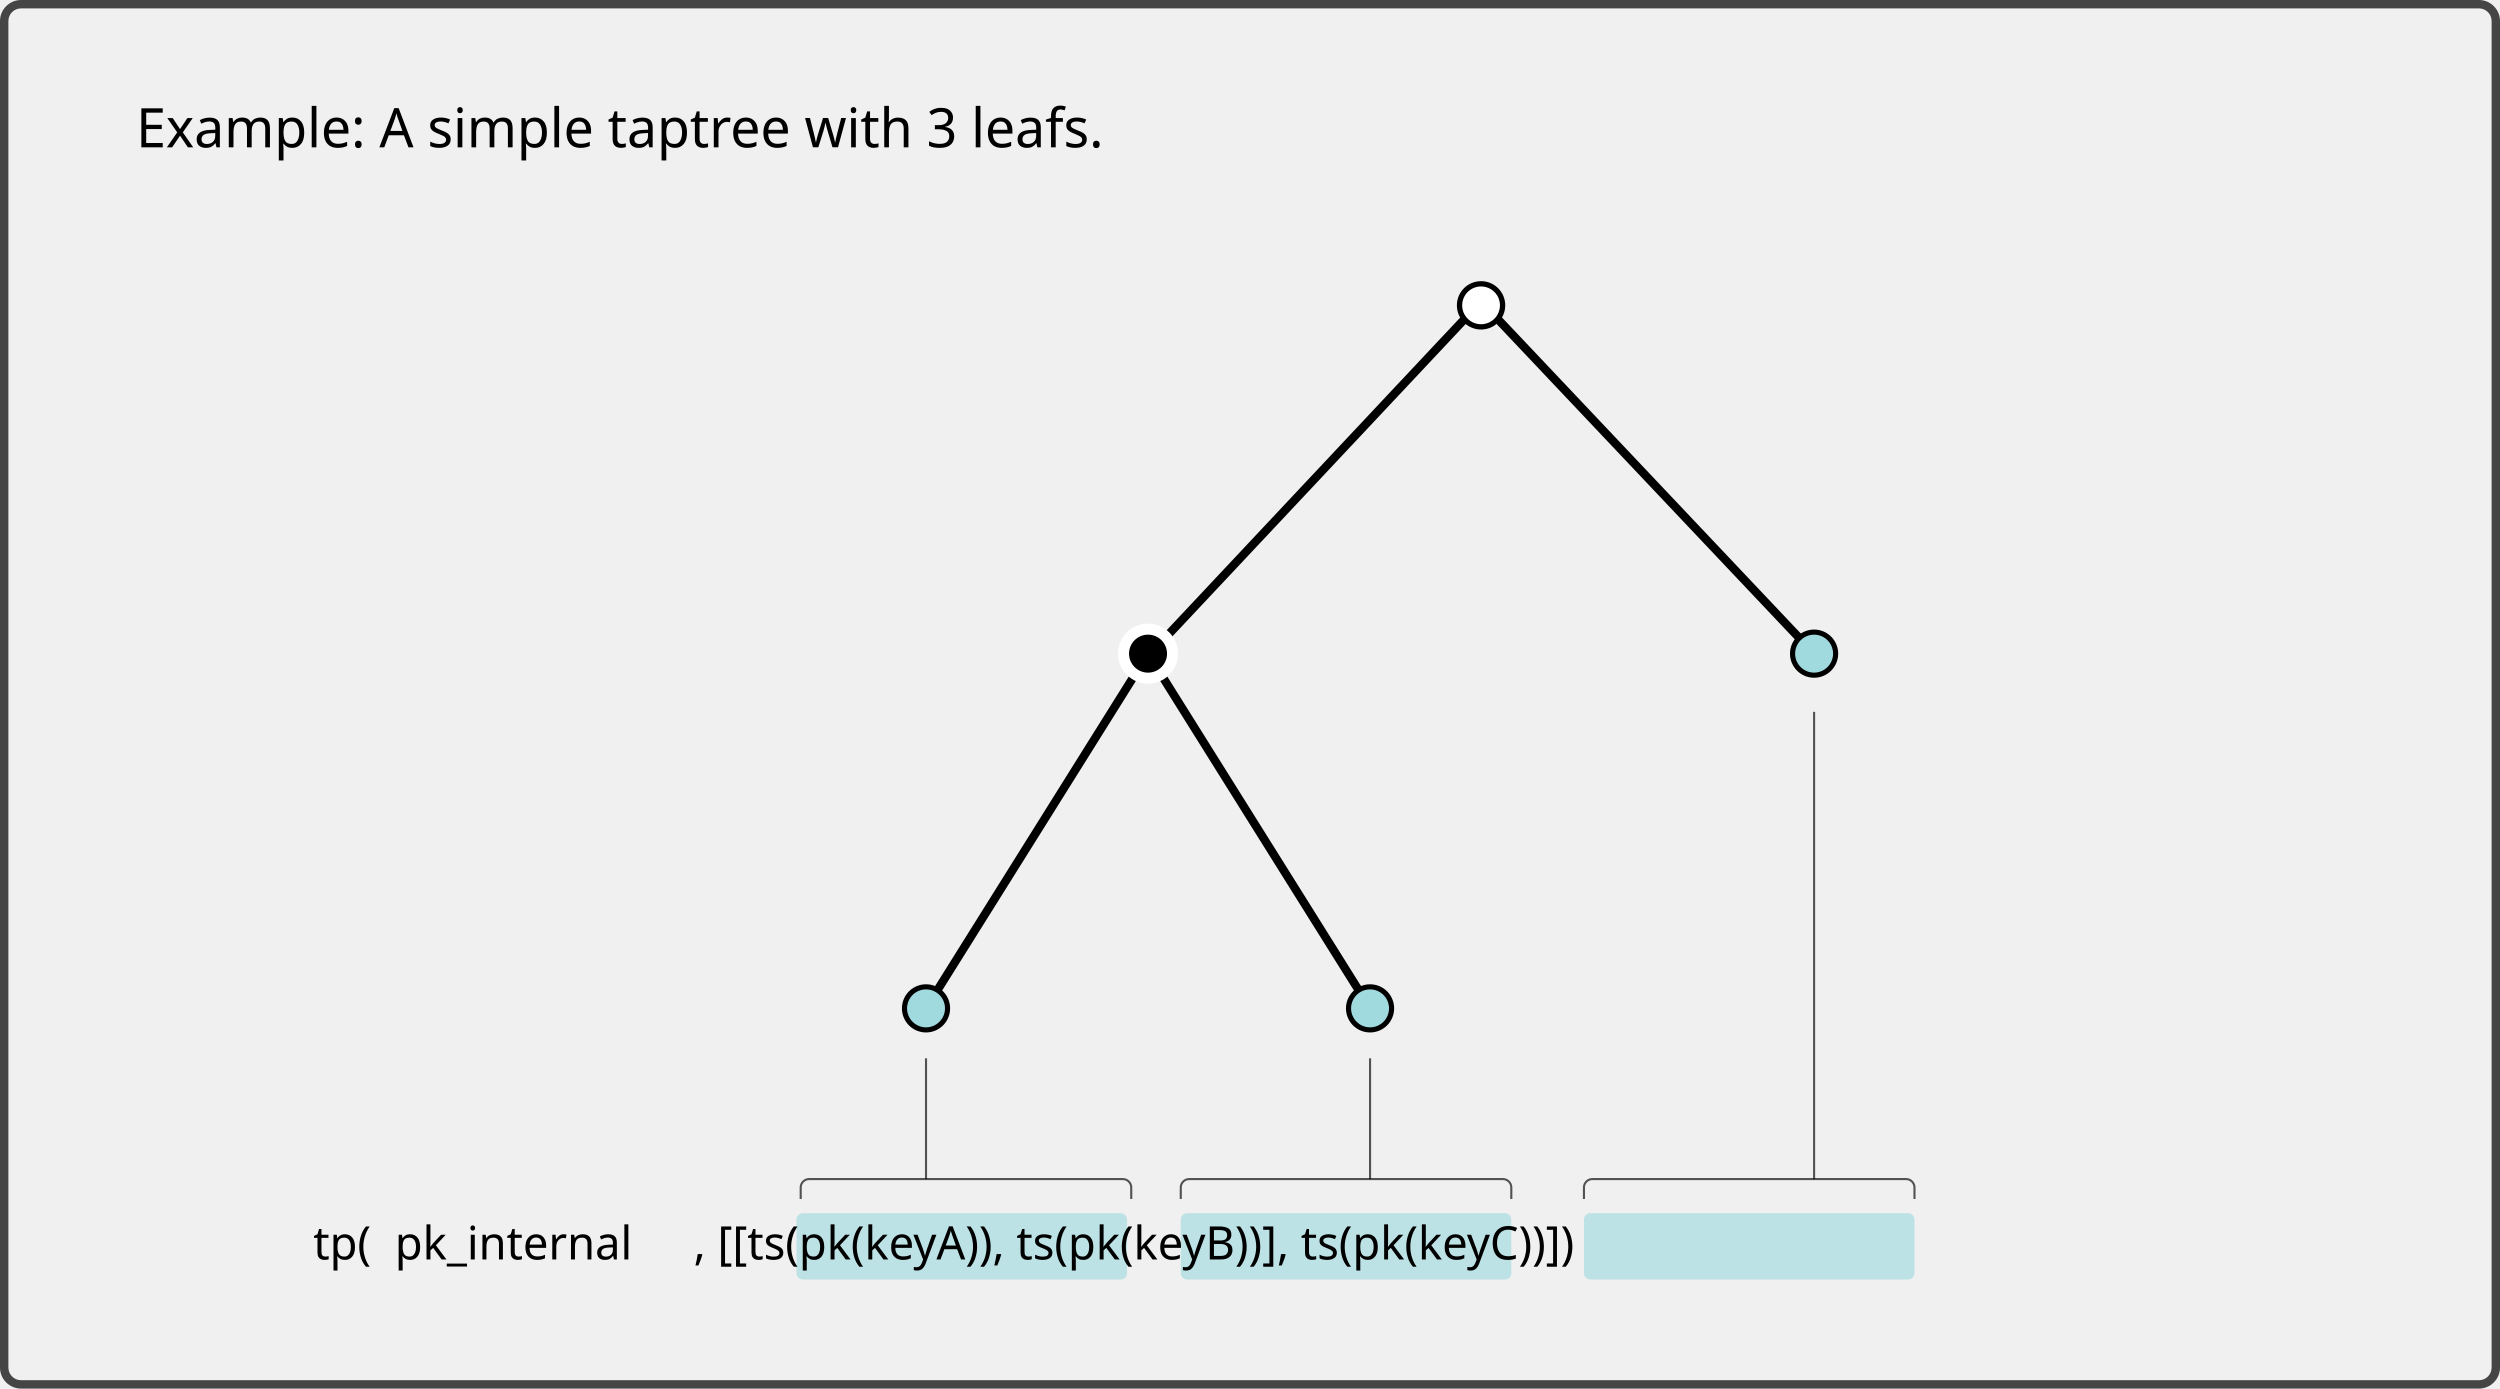
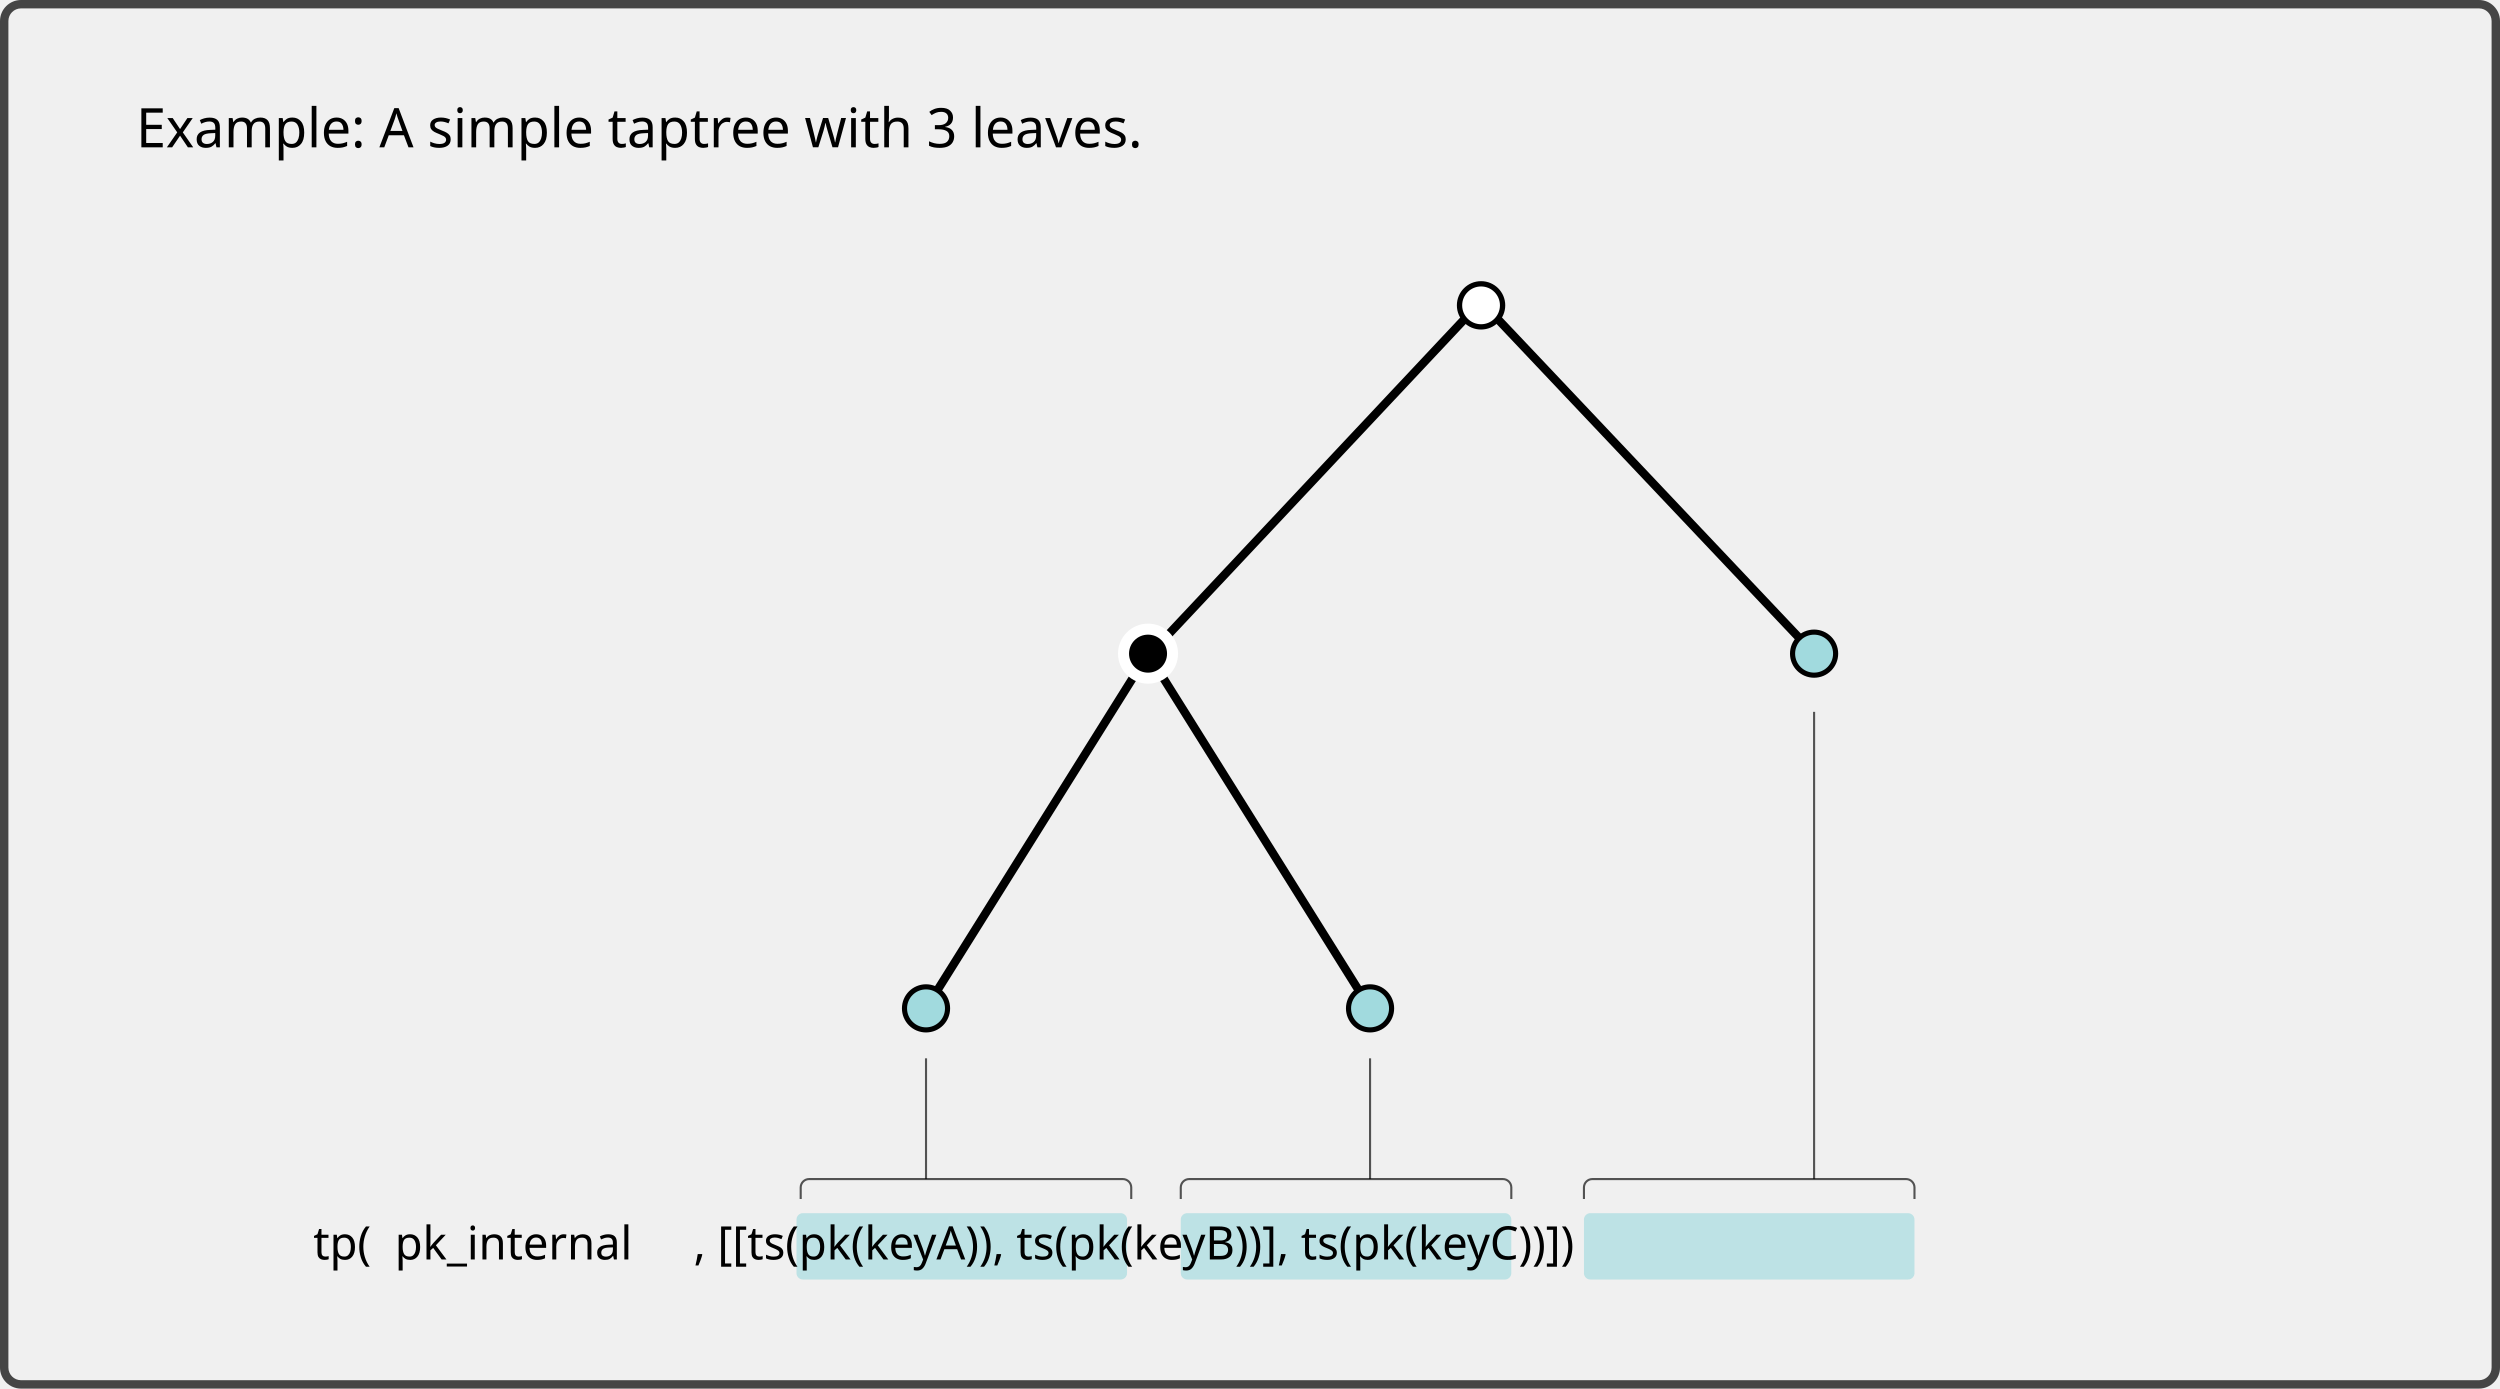
<svg xmlns="http://www.w3.org/2000/svg" version="1.1" id="Tapscript_Variants" x="0px" y="0px" width="595.28px" height="330.643px" viewBox="0 0 595.28 330.643" enable-background="new 0 0 595.28 330.643" xml:space="preserve">
  <g>
    <path fill="#454545" d="M590.28,2c1.654,0,3,1.346,3,3v320.643c0,1.654-1.346,3-3,3H5c-1.654,0-3-1.346-3-3V5c0-1.654,1.346-3,3-3   H590.28 M590.28,0H5C2.25,0,0,2.25,0,5v320.643c0,2.75,2.25,5,5,5h585.28c2.75,0,5-2.25,5-5V5C595.28,2.25,593.03,0,590.28,0   L590.28,0z" />
  </g>
  <g opacity="0.65">
    <path fill="#A1DADE" d="M268.361,303.149c0,0.834-0.683,1.517-1.517,1.517h-75.671c-0.834,0-1.517-0.683-1.517-1.517v-12.759   c0-0.834,0.683-1.517,1.517-1.517h75.671c0.834,0,1.517,0.683,1.517,1.517V303.149z" />
  </g>
  <g opacity="0.65">
    <path fill="#A1DADE" d="M359.861,303.149c0,0.834-0.683,1.517-1.518,1.517h-75.67c-0.834,0-1.517-0.683-1.517-1.517v-12.759   c0-0.834,0.683-1.517,1.517-1.517h75.67c0.835,0,1.518,0.683,1.518,1.517V303.149z" />
  </g>
  <g opacity="0.65">
    <path fill="#A1DADE" d="M455.861,303.149c0,0.834-0.683,1.517-1.518,1.517h-75.67c-0.835,0-1.518-0.683-1.518-1.517v-12.759   c0-0.834,0.683-1.517,1.518-1.517h75.67c0.835,0,1.518,0.683,1.518,1.517V303.149z" />
  </g>
  <line fill="none" stroke="#000000" stroke-width="2" stroke-miterlimit="10" x1="352.658" y1="71.782" x2="431.957" y2="155.643" />
  <line fill="none" stroke="#000000" stroke-width="2" stroke-miterlimit="10" x1="352.658" y1="71.782" x2="273.361" y2="156.244" />
  <line fill="none" stroke="#000000" stroke-width="2" stroke-miterlimit="10" x1="273.361" y1="155.643" x2="326.226" y2="240.106" />
  <line fill="none" stroke="#000000" stroke-width="2" stroke-miterlimit="10" x1="273.361" y1="155.643" x2="220.497" y2="240.106" />
  <g>
    <path d="M273.361,161.479c-3.219,0-5.837-2.619-5.837-5.838c0-3.218,2.619-5.836,5.837-5.836s5.837,2.618,5.837,5.836   C279.199,158.861,276.58,161.479,273.361,161.479z" />
    <path fill="#FFFFFF" d="M273.361,151.117c2.499,0,4.525,2.026,4.525,4.524c0,2.5-2.026,4.526-4.525,4.526   c-2.5,0-4.525-2.026-4.525-4.526C268.836,153.143,270.861,151.117,273.361,151.117 M273.361,148.493   c-3.942,0-7.149,3.207-7.149,7.148c0,3.942,3.207,7.15,7.149,7.15s7.149-3.208,7.149-7.15   C280.511,151.7,277.304,148.493,273.361,148.493L273.361,148.493z" />
  </g>
  <circle fill="#A1DADE" stroke="#000000" stroke-width="1.22" stroke-miterlimit="10" cx="431.957" cy="155.642" r="5.127" />
  <circle fill="#A1DADE" stroke="#000000" stroke-width="1.22" stroke-miterlimit="10" cx="326.226" cy="240.105" r="5.127" />
  <circle fill="#A1DADE" stroke="#000000" stroke-width="1.22" stroke-miterlimit="10" cx="220.497" cy="240.105" r="5.127" />
  <circle fill="#FFFFFF" stroke="#000000" stroke-width="1.262" stroke-miterlimit="10" cx="352.658" cy="72.707" r="5.128" />
  <g>
    <rect x="32.422" y="25.333" fill="none" width="416.578" height="35.333" />
-     <text transform="matrix(0.9799 0 0 1 32.4224 35.0835)" font-family="'RobotoMono-Bold'" font-size="13">Example: A simple taptree with 3 leafs.</text>
+     <text transform="matrix(0.9799 0 0 1 32.4224 35.0835)" font-family="'RobotoMono-Bold'" font-size="13">Example: A simple taptree with 3 leaves.</text>
  </g>
  <g>
    <rect x="73.721" y="291.643" fill="none" width="396.332" height="48" />
    <text transform="matrix(0.9799 0 0 1 74.6011 299.8926)">
      <tspan x="0" y="0" font-family="'RobotoMono-Bold'" font-size="11">tp(</tspan>
      <tspan x="19.803" y="0" font-family="'RobotoMono-Regular'" font-size="11">pk_internal</tspan>
      <tspan x="92.413" y="0" font-family="'RobotoMono-Bold'" font-size="11">, [[ts(pk(keyA)), ts(pk(keyB))], ts(pk(keyC))])</tspan>
    </text>
  </g>
  <line opacity="0.66" fill="none" stroke="#000000" stroke-width="0.5" stroke-miterlimit="10" x1="220.497" y1="252" x2="220.497" y2="280.75" />
  <line opacity="0.66" fill="none" stroke="#000000" stroke-width="0.5" stroke-miterlimit="10" x1="326.226" y1="252" x2="326.226" y2="280.75" />
  <line opacity="0.66" fill="none" stroke="#000000" stroke-width="0.5" stroke-miterlimit="10" x1="431.957" y1="169.5" x2="431.957" y2="280.75" />
  <g opacity="0.66">
    <path fill="none" stroke="#000000" stroke-width="0.5" stroke-miterlimit="10" d="M190.656,285.5v-2.75c0-1.1,0.9-2,2-2h74.705   c1.1,0,2,0.9,2,2v2.75" />
  </g>
  <g opacity="0.66">
    <path fill="none" stroke="#000000" stroke-width="0.5" stroke-miterlimit="10" d="M281.156,285.5v-2.75c0-1.1,0.9-2,2-2h74.705   c1.1,0,2,0.9,2,2v2.75" />
  </g>
  <g opacity="0.66">
    <path fill="none" stroke="#000000" stroke-width="0.5" stroke-miterlimit="10" d="M377.156,285.5v-2.75c0-1.1,0.9-2,2-2h74.705   c1.1,0,2,0.9,2,2v2.75" />
  </g>
</svg>
